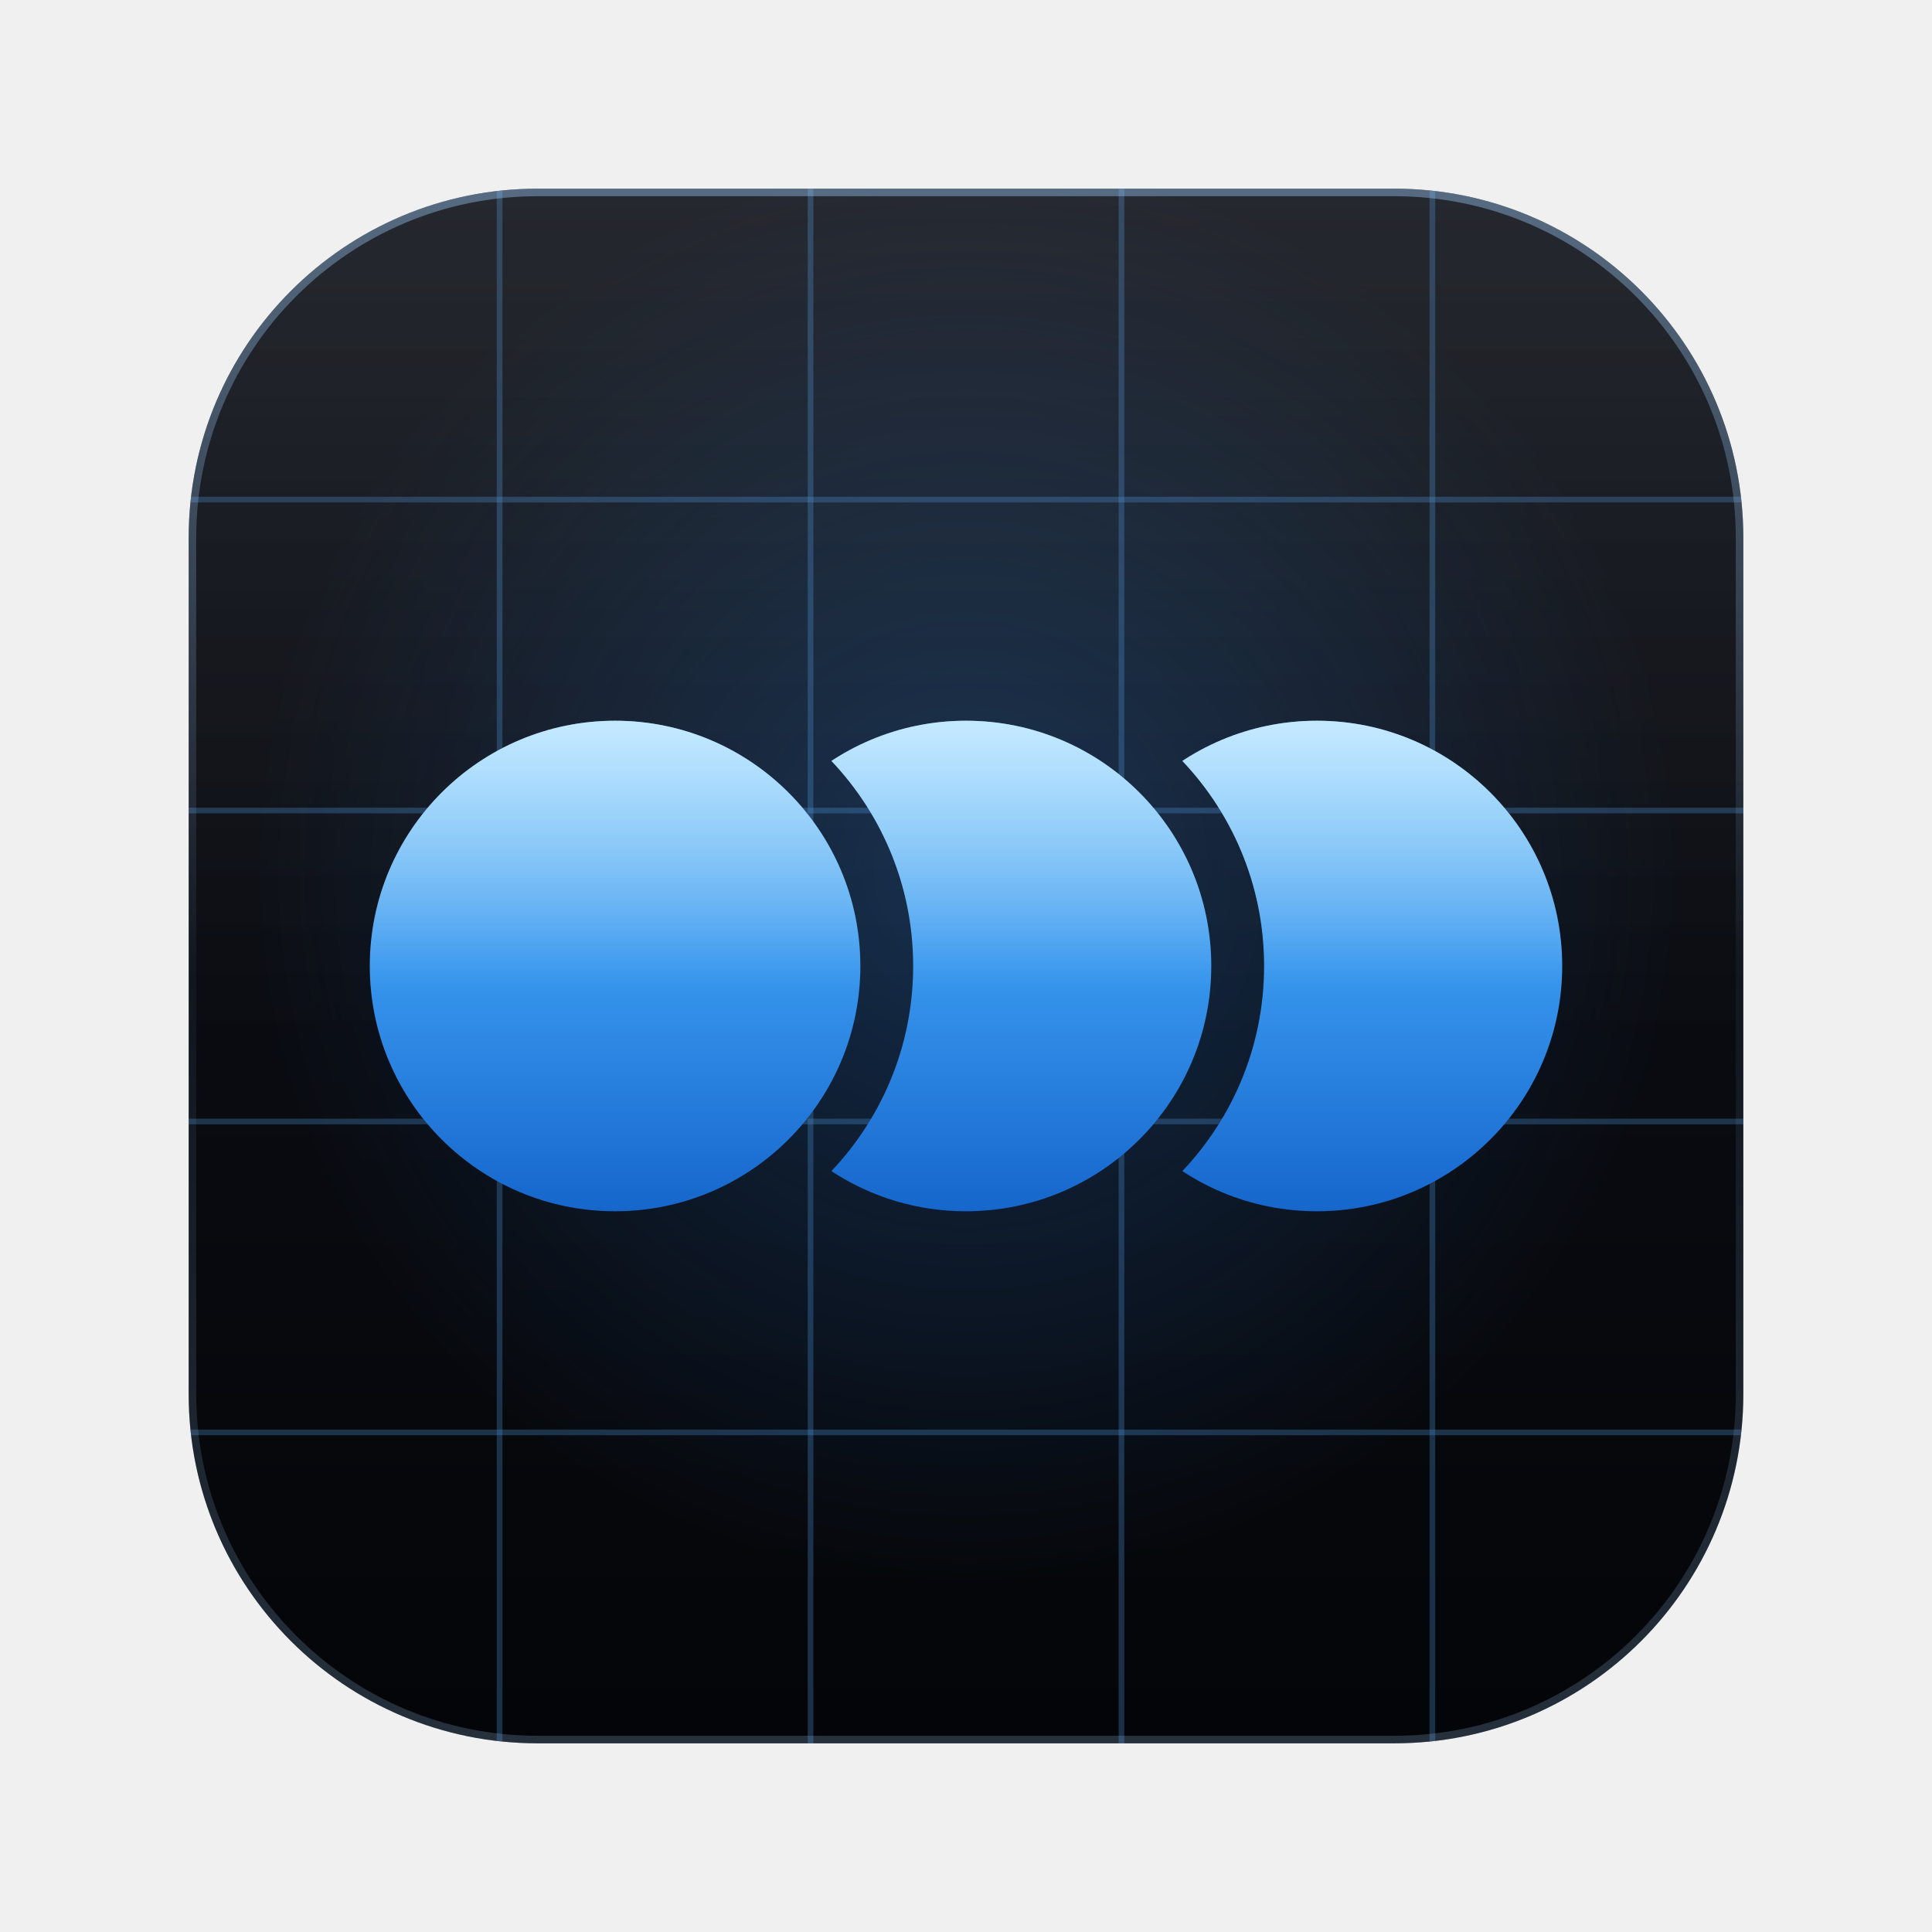
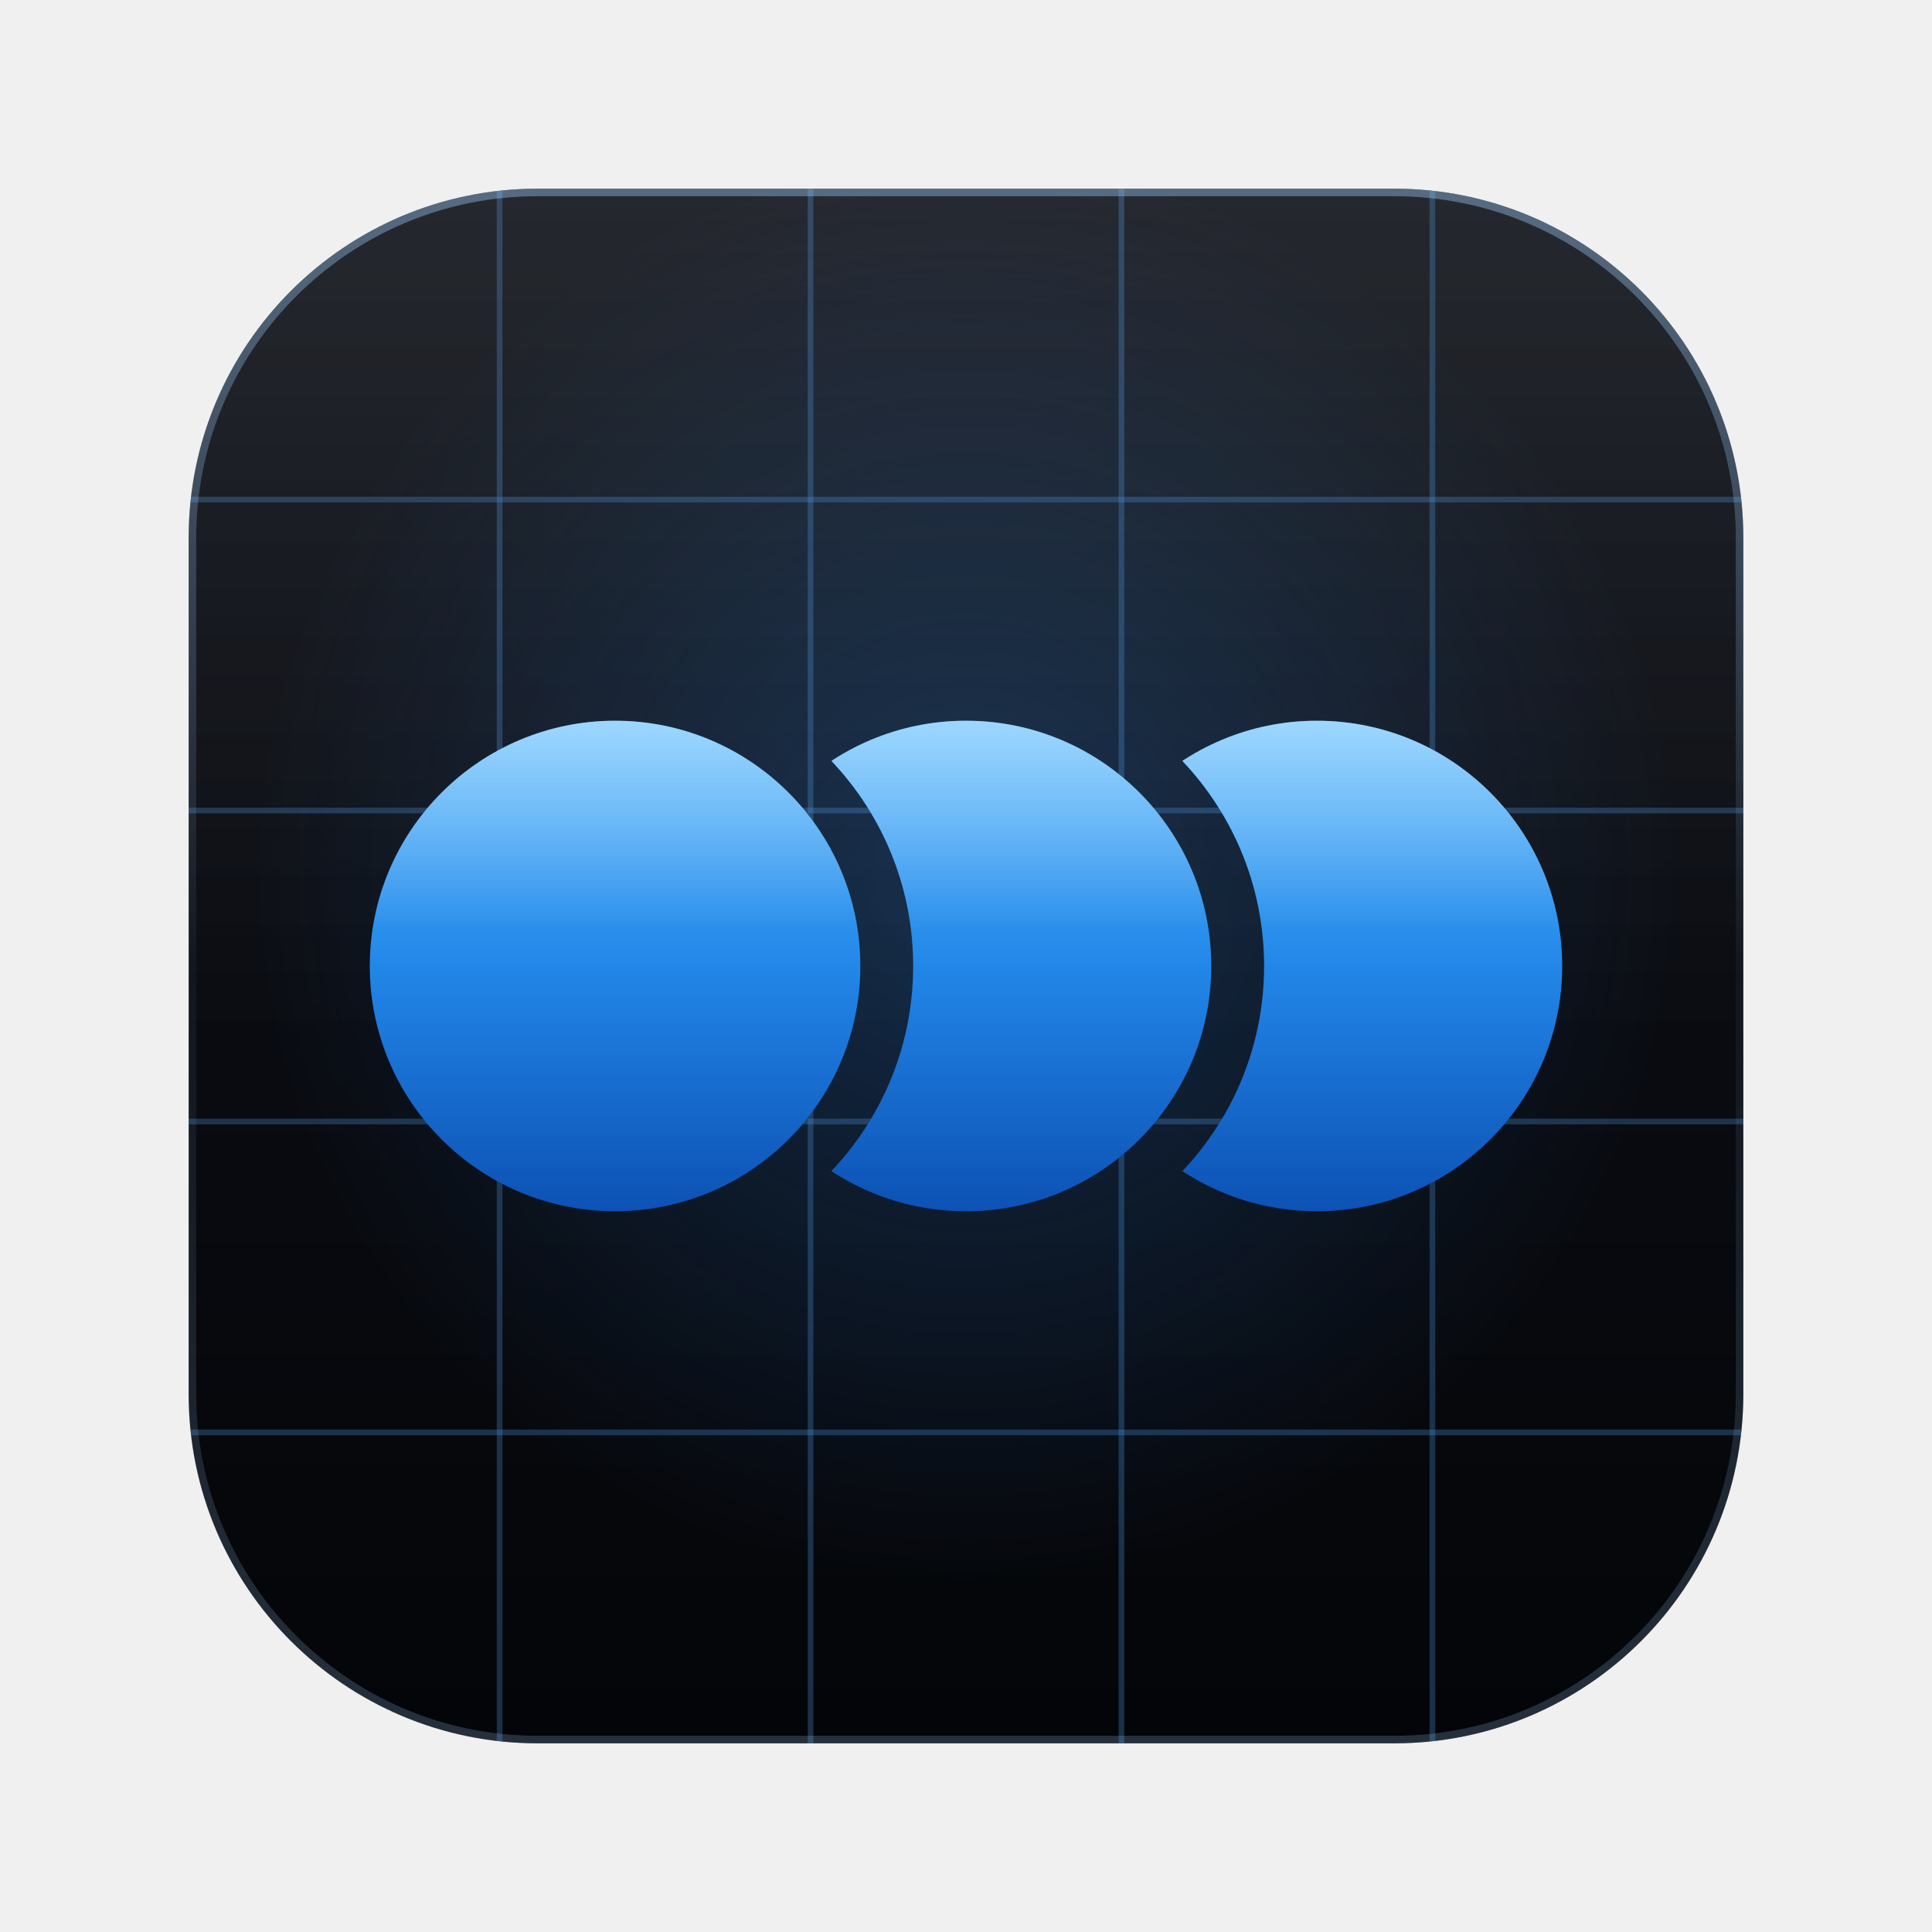
<svg xmlns="http://www.w3.org/2000/svg" width="1024" height="1024" viewBox="0 0 1024 1024">
  <defs>
    <linearGradient id="tile" x1="0" y1="100" x2="0" y2="924" gradientUnits="userSpaceOnUse">
      <stop offset="0" stop-color="#15181f" stop-opacity="1" />
      <stop offset="0.5" stop-color="#0a0c12" stop-opacity="1" />
      <stop offset="1" stop-color="#040508" stop-opacity="1" />
    </linearGradient>
    <linearGradient id="sheen" x1="0" y1="100" x2="0" y2="553.2" gradientUnits="userSpaceOnUse">
      <stop offset="0" stop-color="#ffffff" stop-opacity="0.07" />
      <stop offset="1" stop-color="#ffffff" stop-opacity="0" />
    </linearGradient>
    <linearGradient id="rim" x1="0" y1="100" x2="0" y2="924" gradientUnits="userSpaceOnUse">
      <stop offset="0" stop-color="#9ac8f5" stop-opacity="0.42" />
      <stop offset="0.5" stop-color="#9ac8f5" stop-opacity="0.05" />
      <stop offset="1" stop-color="#9ac8f5" stop-opacity="0.22" />
    </linearGradient>
    <radialGradient id="glow" cx="512" cy="462.56" r="379.04" gradientUnits="userSpaceOnUse">
      <stop offset="0" stop-color="#1d4d84" stop-opacity="0.5" />
      <stop offset="1" stop-color="#1d4d84" stop-opacity="0" />
    </radialGradient>
    <linearGradient id="mark" x1="0" y1="382" x2="0" y2="642" gradientUnits="userSpaceOnUse">
-       <stop offset="0" stop-color="#8ad4ff" stop-opacity="1" />
-       <stop offset="0.5" stop-color="#3897ee" stop-opacity="1" />
-       <stop offset="1" stop-color="#1666cc" stop-opacity="1" />
+       <stop offset="0" stop-color="#5cbcff" stop-opacity="1" />
+       <stop offset="0.5" stop-color="#2287e8" stop-opacity="1" />
+       <stop offset="1" stop-color="#0d51b4" stop-opacity="1" />
    </linearGradient>
-     <linearGradient id="gloss" x1="0" y1="382" x2="0" y2="525" gradientUnits="userSpaceOnUse">
-       <stop offset="0" stop-color="#ffffff" stop-opacity="0.5" />
+     <linearGradient id="gloss" x1="0" y1="382" x2="0" y2="492.5" gradientUnits="userSpaceOnUse">
+       <stop offset="0" stop-color="#ffffff" stop-opacity="0.4" />
      <stop offset="1" stop-color="#ffffff" stop-opacity="0" />
    </linearGradient>
    <clipPath id="tile-clip">
      <rect x="100" y="100" width="824" height="824" rx="185" />
    </clipPath>
    <mask id="cut-0" maskUnits="userSpaceOnUse" x="0" y="0" width="1024" height="1024">
      <rect x="0" y="0" width="1024" height="1024" fill="#ffffff" />
      <circle cx="512" cy="512" r="158" fill="#000000" />
      <circle cx="326" cy="512" r="158" fill="#000000" />
    </mask>
    <mask id="cut-1" maskUnits="userSpaceOnUse" x="0" y="0" width="1024" height="1024">
      <rect x="0" y="0" width="1024" height="1024" fill="#ffffff" />
      <circle cx="326" cy="512" r="158" fill="#000000" />
    </mask>
    <mask id="cut-2" maskUnits="userSpaceOnUse" x="0" y="0" width="1024" height="1024">
      <rect x="0" y="0" width="1024" height="1024" fill="#ffffff" />
    </mask>
  </defs>
  <rect x="100" y="100" width="824" height="824" rx="185" fill="url(#tile)" />
  <g clip-path="url(#tile-clip)">
    <rect x="100" y="100" width="824" height="824" fill="url(#glow)" />
    <g fill="none" stroke="#4d94db" stroke-opacity="0.3" stroke-width="3">
      <line x1="264.8" y1="100" x2="264.8" y2="924" />
      <line x1="100" y1="264.8" x2="924" y2="264.8" />
      <line x1="429.6" y1="100" x2="429.6" y2="924" />
      <line x1="100" y1="429.6" x2="924" y2="429.6" />
      <line x1="594.4" y1="100" x2="594.4" y2="924" />
      <line x1="100" y1="594.4" x2="924" y2="594.4" />
      <line x1="759.2" y1="100" x2="759.2" y2="924" />
      <line x1="100" y1="759.2" x2="924" y2="759.2" />
    </g>
  </g>
  <rect x="100" y="100" width="824" height="824" rx="185" fill="url(#sheen)" />
  <rect x="102" y="102" width="820" height="820" rx="183" fill="none" stroke="url(#rim)" stroke-width="4" />
  <g fill="url(#mark)">
    <circle cx="698" cy="512" r="130" mask="url(#cut-0)" />
    <circle cx="512" cy="512" r="130" mask="url(#cut-1)" />
    <circle cx="326" cy="512" r="130" mask="url(#cut-2)" />
  </g>
  <g fill="url(#gloss)">
    <circle cx="698" cy="512" r="130" mask="url(#cut-0)" />
    <circle cx="512" cy="512" r="130" mask="url(#cut-1)" />
    <circle cx="326" cy="512" r="130" mask="url(#cut-2)" />
  </g>
</svg>
